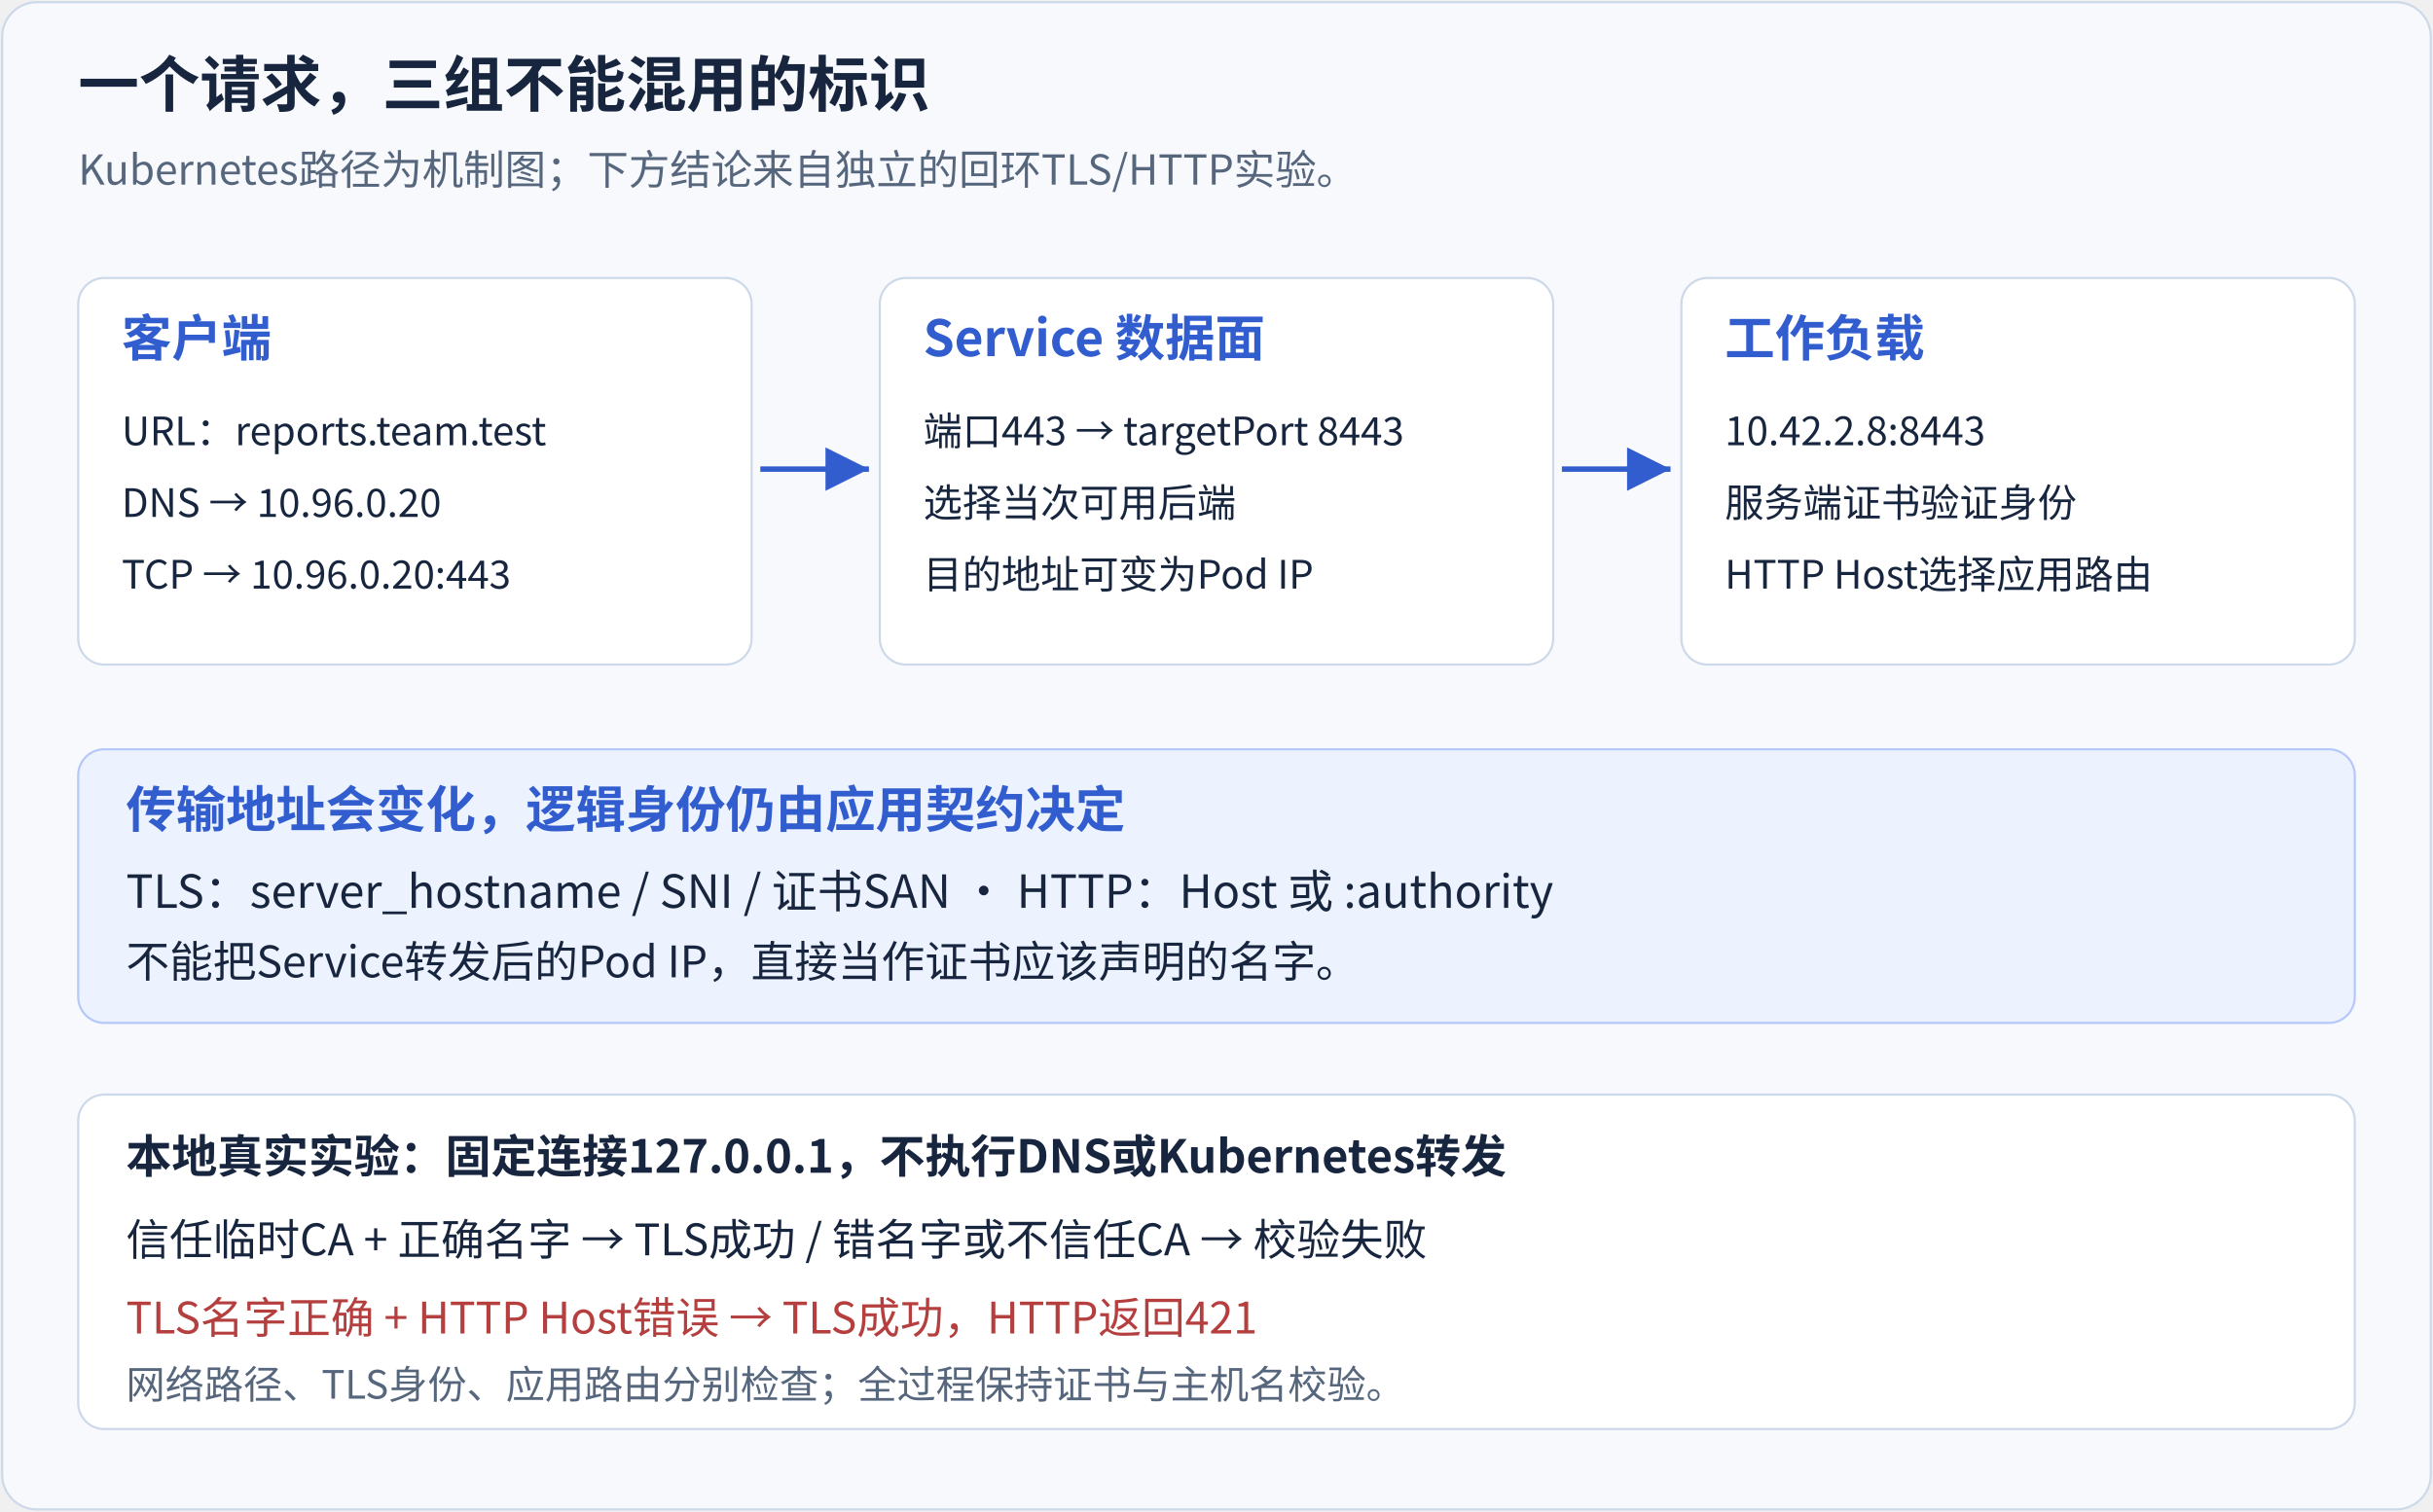
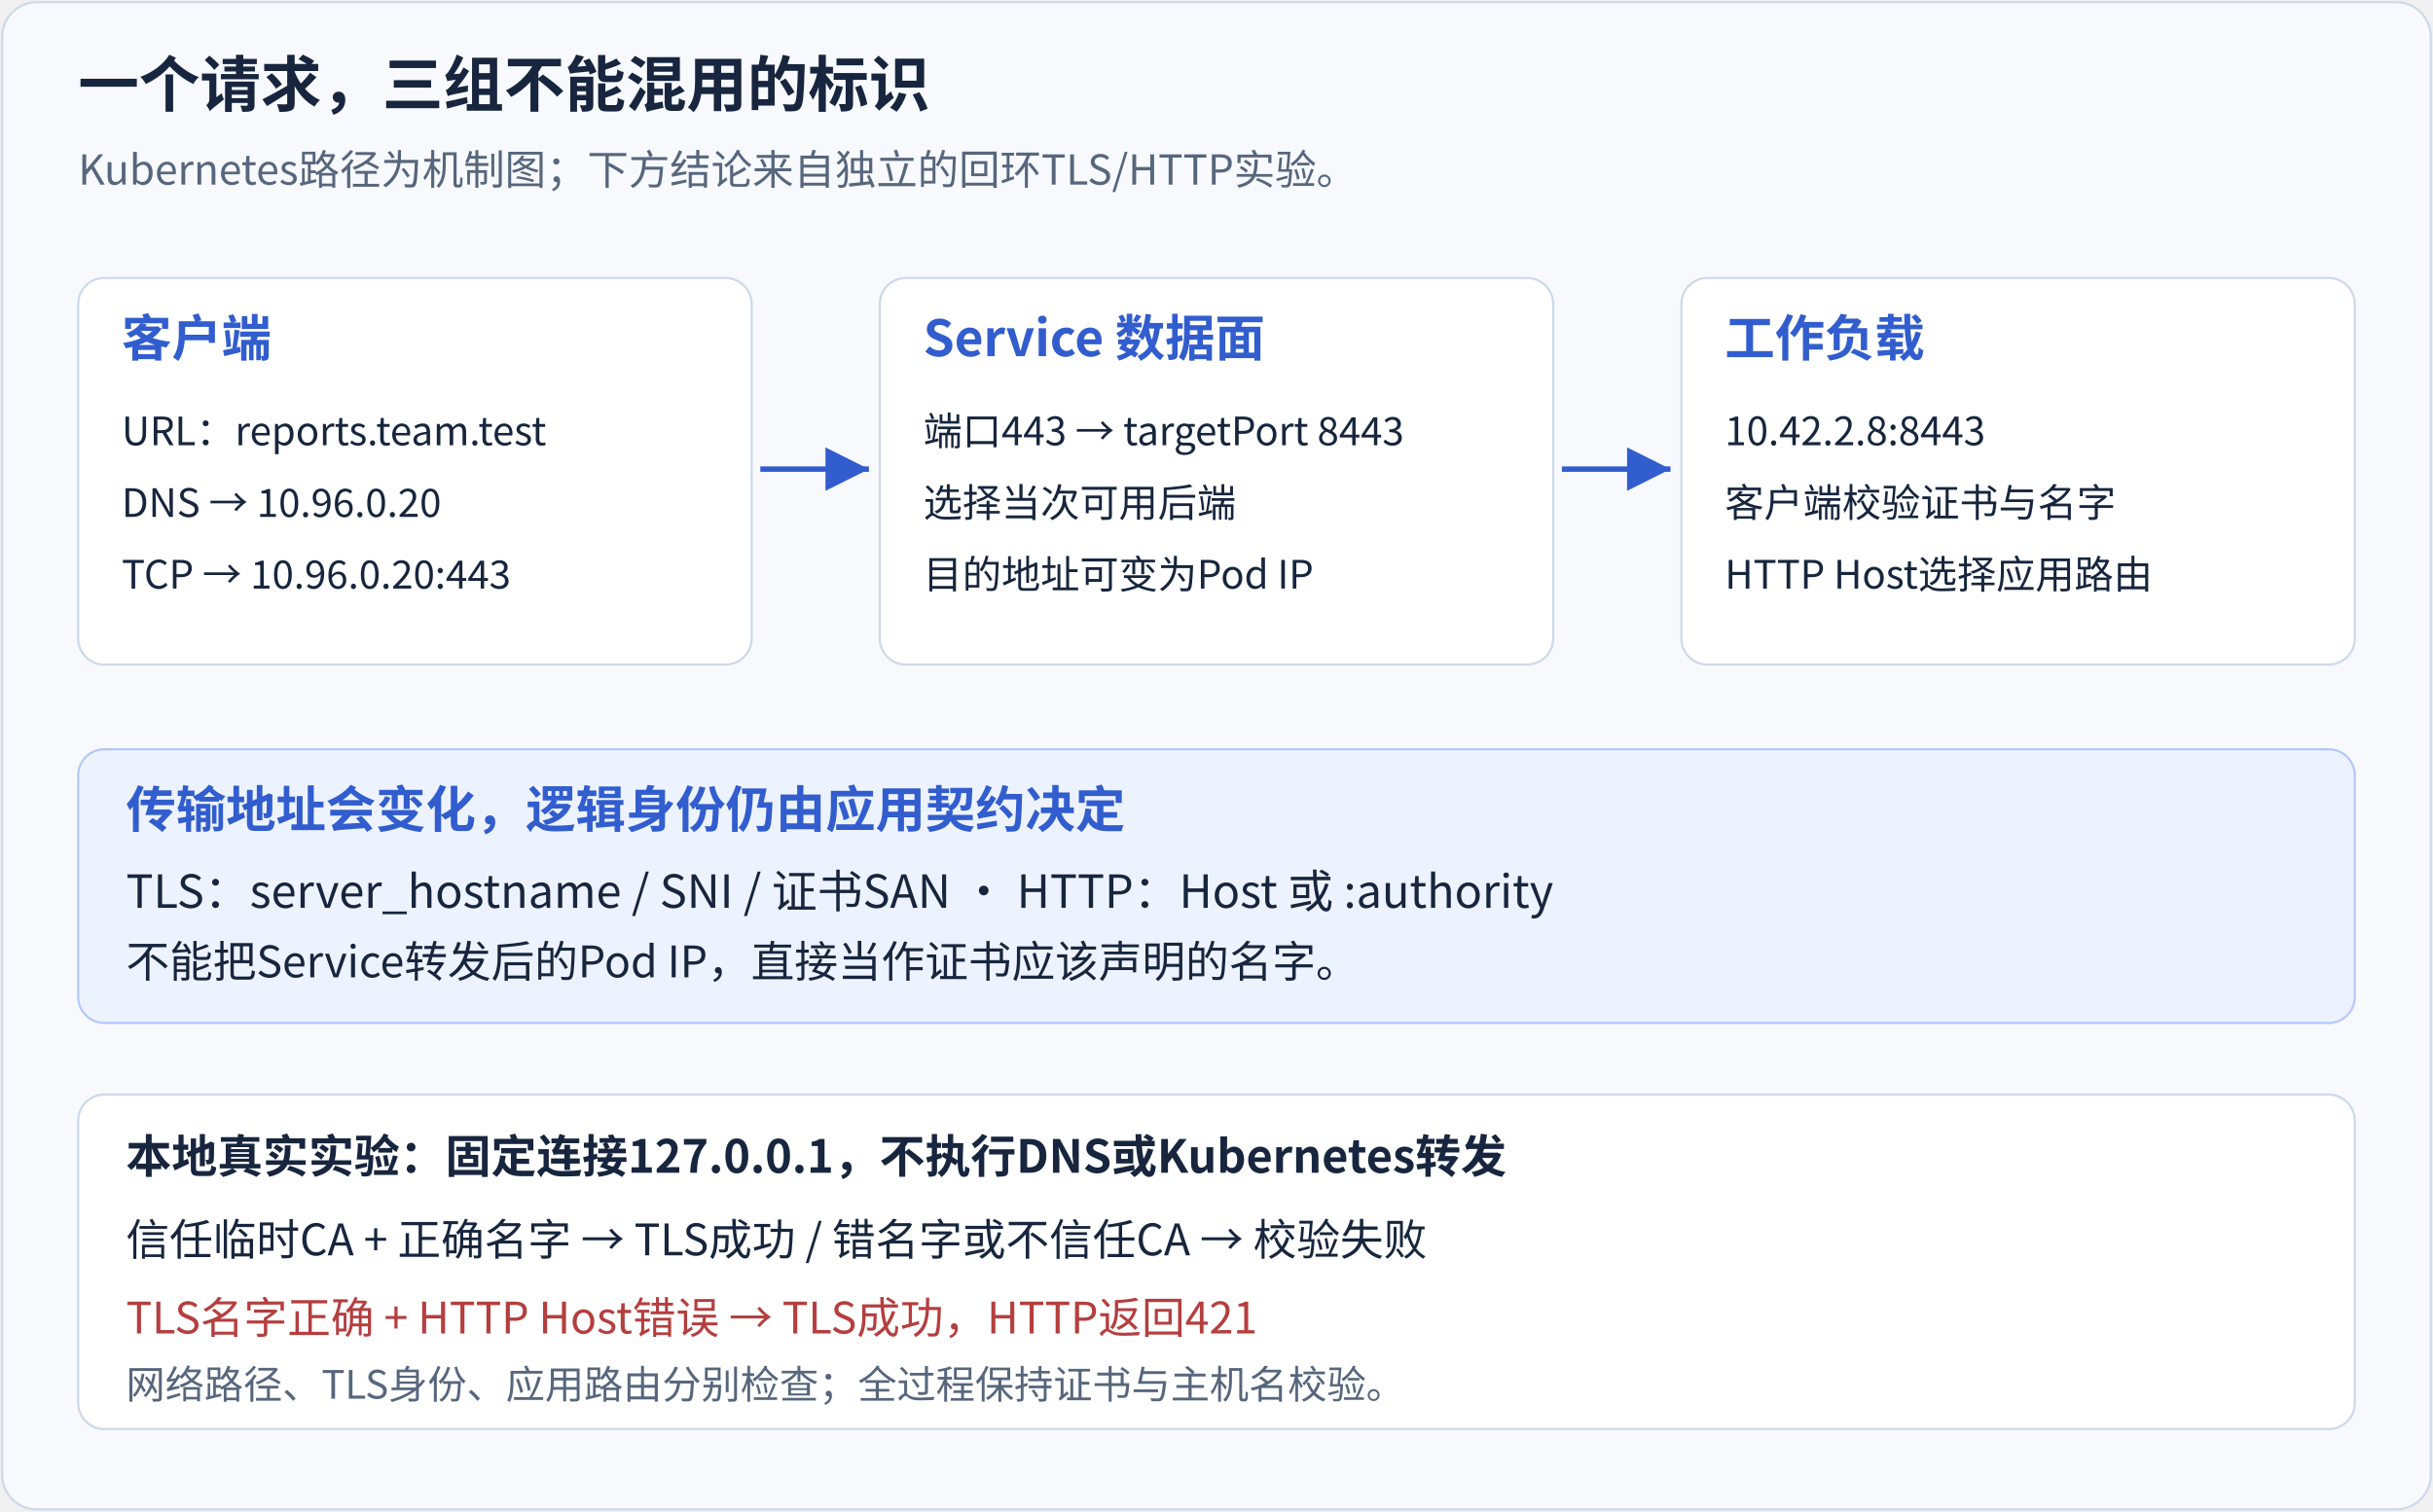
<svg xmlns="http://www.w3.org/2000/svg" width="1120" height="696" viewBox="0 0 1120 696" role="img">
  <defs>
    <marker id="arrow" markerWidth="9" markerHeight="9" refX="8" refY="4" orient="auto">
      <path d="M0 0L8 4L0 8" fill="#315dce" />
    </marker>
  </defs>
  <g font-family="PingFang SC,Microsoft YaHei,Noto Sans CJK SC,sans-serif">
    <rect x="1" y="1" width="1118" height="694" rx="16" fill="#f7f9fd" stroke="#cdd9e9" />
    <text x="36" y="49" font-size="28" fill="#17263e" font-weight="700">一个请求，三组不能混用的标识</text>
    <text x="36" y="85" font-size="19" fill="#56667d" font-weight="400">Kubernetes路径为机制图；下方结论来自独立的回环TLS/HTTP实验。</text>
    <rect x="36" y="128" width="310" height="178" rx="12" fill="#fff" stroke="#cdd9e9" />
    <text x="56" y="164" font-size="23" fill="#315dce" font-weight="700">客户端</text>
    <text x="56" y="205" font-size="18" fill="#17263e" font-weight="400">URL：reports.team.test</text>
    <text x="56" y="238" font-size="18" fill="#17263e" font-weight="400">DNS → 10.96.0.20</text>
    <text x="56" y="271" font-size="18" fill="#17263e" font-weight="400">TCP → 10.96.0.20:443</text>
    <rect x="405" y="128" width="310" height="178" rx="12" fill="#fff" stroke="#cdd9e9" />
    <text x="425" y="164" font-size="23" fill="#315dce" font-weight="700">Service 数据面</text>
    <text x="425" y="205" font-size="18" fill="#17263e" font-weight="400">端口443 → targetPort 8443</text>
    <text x="425" y="238" font-size="18" fill="#17263e" font-weight="400">选择当次可用后端</text>
    <text x="425" y="271" font-size="18" fill="#17263e" font-weight="400">目的地址可变为Pod IP</text>
    <rect x="774" y="128" width="310" height="178" rx="12" fill="#fff" stroke="#cdd9e9" />
    <text x="794" y="164" font-size="23" fill="#315dce" font-weight="700">工作负载</text>
    <text x="794" y="205" font-size="18" fill="#17263e" font-weight="400">10.42.2.8:8443</text>
-     <text x="794" y="238" font-size="18" fill="#17263e" font-weight="400">服务端证书验证身份</text>
+     <text x="794" y="238" font-size="18" fill="#17263e" font-weight="400">客户端校验证书与名字</text>
    <text x="794" y="271" font-size="18" fill="#17263e" font-weight="400">HTTP Host选择应用路由</text>
    <path d="M350 216 L400 216" stroke="#315dce" stroke-width="2.5" fill="none" marker-end="url(#arrow)" />
    <path d="M719 216 L769 216" stroke="#315dce" stroke-width="2.5" fill="none" marker-end="url(#arrow)" />
    <rect x="36" y="345" width="1048" height="126" rx="12" fill="#edf2ff" stroke="#b5c8fa" />
    <text x="58" y="381" font-size="23" fill="#315dce" font-weight="700">传输地址会变化，逻辑身份仍由应用契约决定</text>
    <text x="58" y="418" font-size="21" fill="#17263e" font-weight="400">TLS：server_hostname / SNI / 证书SAN   ·   HTTP：Host 或 :authority</text>
    <text x="58" y="450" font-size="20" fill="#17263e" font-weight="400">不能把Service转发后的Pod IP，直接当作证书应该声明的名字。</text>
    <rect x="36" y="504" width="1048" height="154" rx="12" fill="#fff" stroke="#cdd9e9" />
    <text x="58" y="540" font-size="21" fill="#17263e" font-weight="700">本地真实实验：固定连接127.0.0.1，不执行DNS或Kubernetes转发</text>
    <text x="58" y="578" font-size="20" fill="#17263e" font-weight="400">信任临时CA + 正确名字 → TLS成功   /   错名字或不信任CA → 校验失败</text>
    <text x="58" y="614" font-size="20" fill="#b53e3e" font-weight="400">TLS名字正确 + HTTP Host错误 → TLS成功，HTTP返回421</text>
    <text x="58" y="644" font-size="18" fill="#56667d" font-weight="400">网络路径、TLS身份、应用路由分别检查；全过程保持证书与主机名校验。</text>
  </g>
</svg>
